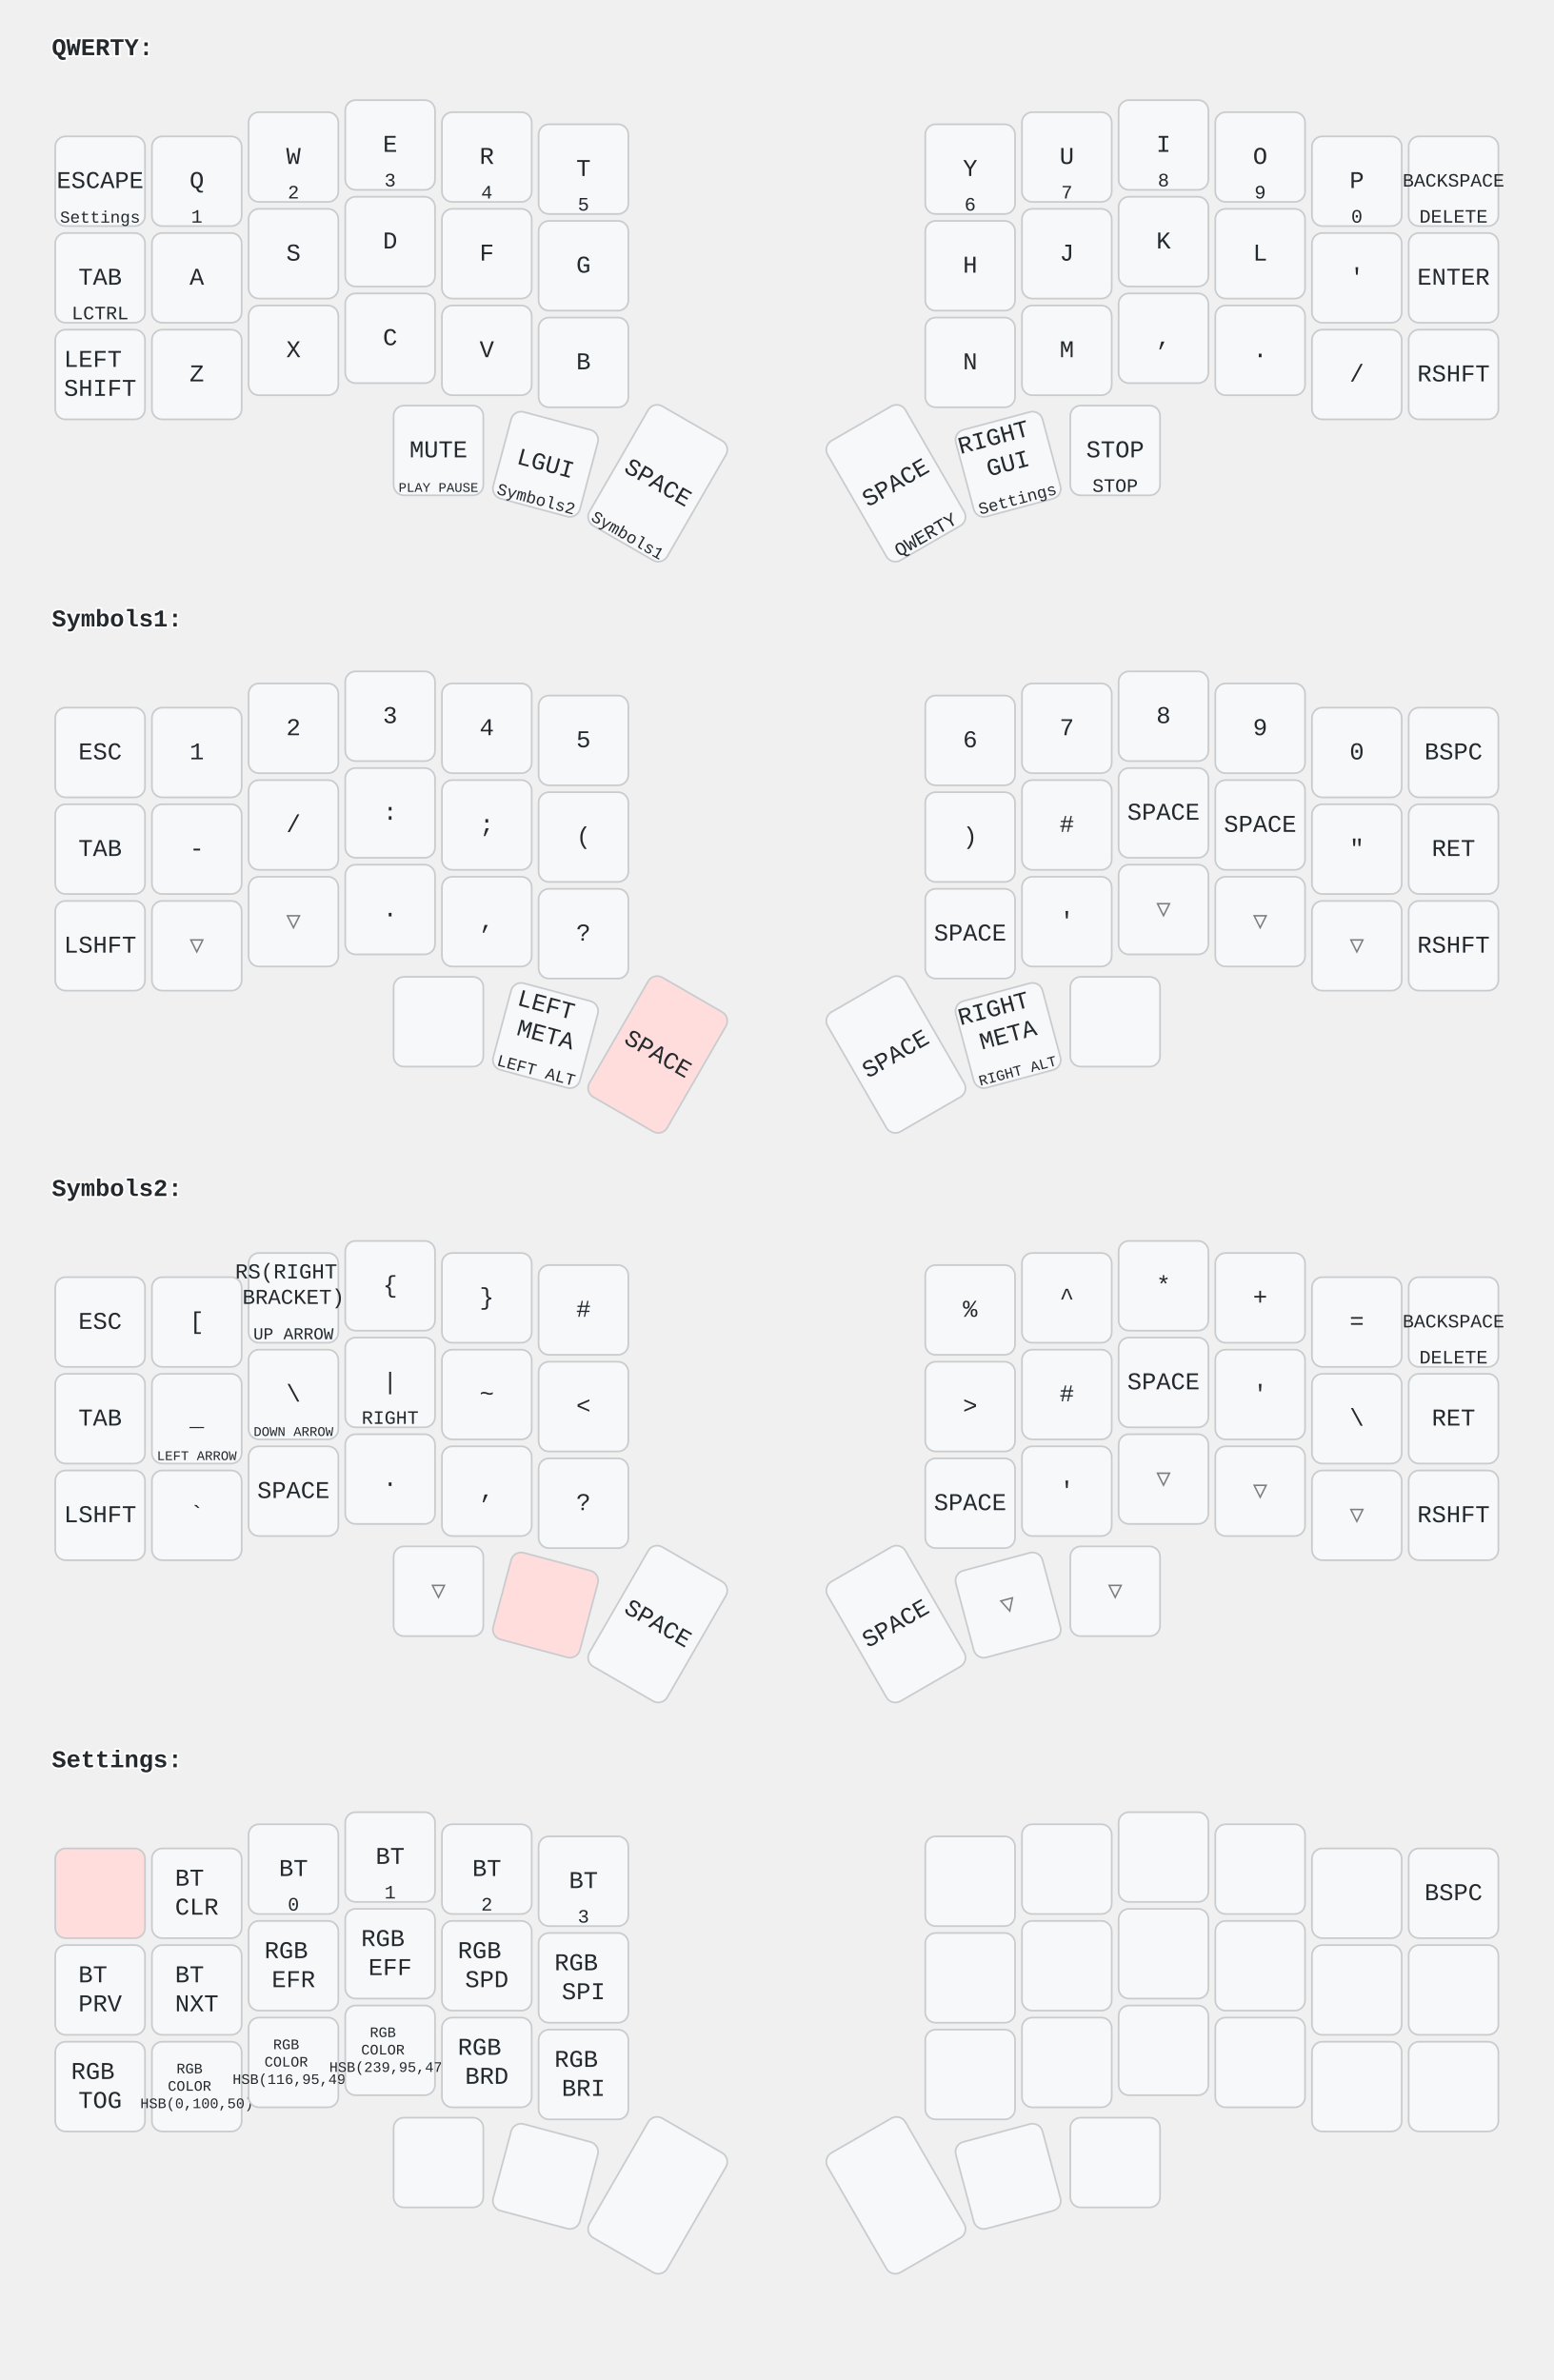
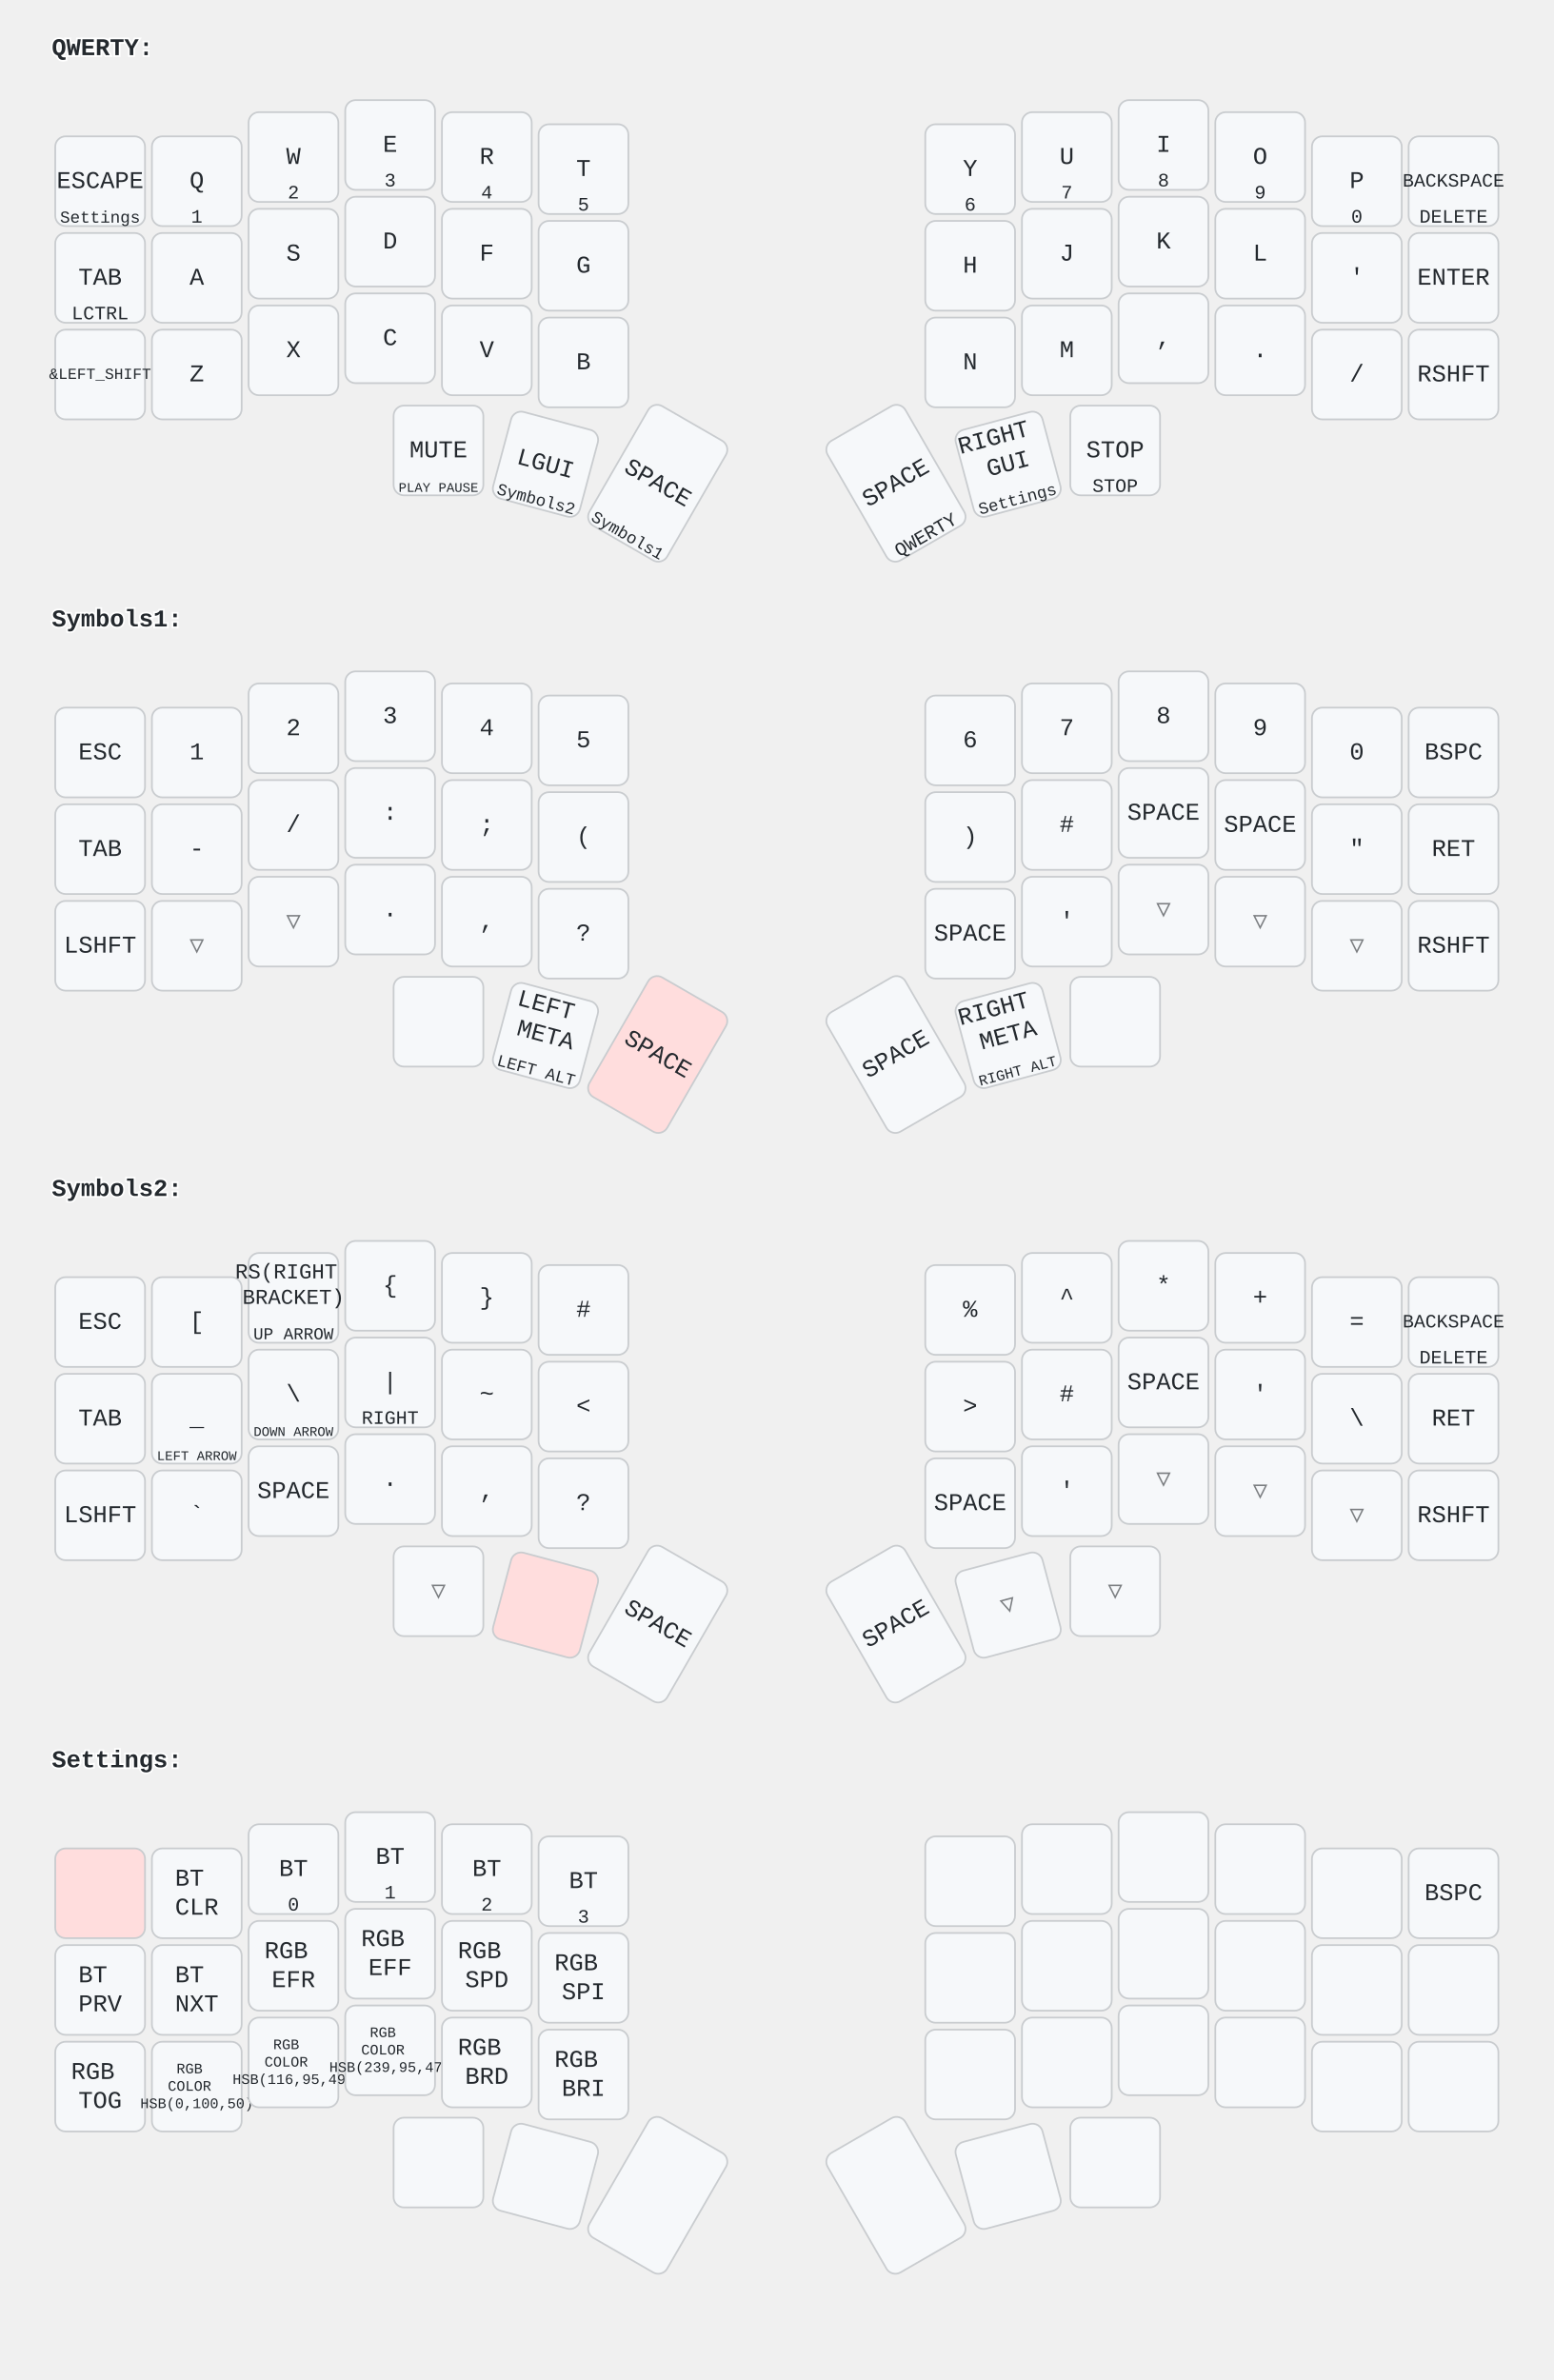
<svg xmlns="http://www.w3.org/2000/svg" width="900" height="1379" viewBox="0 0 900 1379" class="keymap">
  <style>/* inherit to force styles through use tags */
svg path {
    fill: inherit;
}

/* font and background color specifications */
svg.keymap {
    font-family: SFMono-Regular,Consolas,Liberation Mono,Menlo,monospace;
    font-size: 14px;
    font-kerning: normal;
    text-rendering: optimizeLegibility;
    fill: #24292e;
}

/* default key styling */
rect.key {
    fill: #f6f8fa;
    stroke: #c9cccf;
    stroke-width: 1;
}

/* default key side styling, only used is draw_key_sides is set */
rect.side {
    filter: brightness(90%);
}

/* color accent for combo boxes */
rect.combo, rect.combo-separate {
    fill: #cdf;
}

/* color accent for held keys */
rect.held, rect.combo.held {
    fill: #fdd;
}

/* color accent for ghost (optional) keys */
rect.ghost, rect.combo.ghost {
    stroke-dasharray: 4, 4;
    stroke-width: 2;
}

text {
    text-anchor: middle;
    dominant-baseline: middle;
}

/* styling for layer labels */
text.label {
    font-weight: bold;
    text-anchor: start;
    stroke: white;
    stroke-width: 2;
    paint-order: stroke;
}

/* styling for combo tap, and key hold/shifted label text */
text.combo, text.hold, text.shifted {
    font-size: 11px;
}

text.hold {
    text-anchor: middle;
    dominant-baseline: auto;
}

text.shifted {
    text-anchor: middle;
    dominant-baseline: hanging;
}

/* styling for hold/shifted label text in combo box */
text.combo.hold, text.combo.shifted {
    font-size: 8px;
}

/* lighter symbol for transparent keys */
text.trans {
    fill: #7b7e81;
}

/* styling for combo dendrons */
path.combo {
    stroke-width: 1;
    stroke: gray;
    fill: none;
}

/* Start Tabler Icons Cleanup */
/* cannot use height/width with glyphs */
.icon-tabler &gt; path {
    fill: inherit;
    stroke: inherit;
    stroke-width: 2;
}
/* hide tabler's default box */
.icon-tabler &gt; path[stroke="none"][fill="none"] {
    visibility: hidden;
}
/* End Tabler Icons Cleanup */
</style>
  <g transform="translate(30, 0)" class="layer-QWERTY">
    <text x="0" y="28" class="label">QWERTY:</text>
    <g transform="translate(0, 56)">
      <g transform="translate(28, 49)" class="key keypos-0">
        <rect rx="6" ry="6" x="-26" y="-26" width="52" height="52" class="key" />
        <text x="0" y="0" class="key tap">ESCAPE</text>
        <text x="0" y="24" class="key hold">
          <tspan style="font-size: 88%">Settings</tspan>
        </text>
      </g>
      <g transform="translate(84, 49)" class="key keypos-1">
        <rect rx="6" ry="6" x="-26" y="-26" width="52" height="52" class="key" />
        <text x="0" y="0" class="key tap">Q</text>
        <text x="0" y="24" class="key hold">1</text>
      </g>
      <g transform="translate(140, 35)" class="key keypos-2">
        <rect rx="6" ry="6" x="-26" y="-26" width="52" height="52" class="key" />
        <text x="0" y="0" class="key tap">W</text>
        <text x="0" y="24" class="key hold">2</text>
      </g>
      <g transform="translate(196, 28)" class="key keypos-3">
        <rect rx="6" ry="6" x="-26" y="-26" width="52" height="52" class="key" />
        <text x="0" y="0" class="key tap">E</text>
        <text x="0" y="24" class="key hold">3</text>
      </g>
      <g transform="translate(252, 35)" class="key keypos-4">
        <rect rx="6" ry="6" x="-26" y="-26" width="52" height="52" class="key" />
        <text x="0" y="0" class="key tap">R</text>
        <text x="0" y="24" class="key hold">4</text>
      </g>
      <g transform="translate(308, 42)" class="key keypos-5">
        <rect rx="6" ry="6" x="-26" y="-26" width="52" height="52" class="key" />
        <text x="0" y="0" class="key tap">T</text>
        <text x="0" y="24" class="key hold">5</text>
      </g>
      <g transform="translate(532, 42)" class="key keypos-6">
        <rect rx="6" ry="6" x="-26" y="-26" width="52" height="52" class="key" />
        <text x="0" y="0" class="key tap">Y</text>
        <text x="0" y="24" class="key hold">6</text>
      </g>
      <g transform="translate(588, 35)" class="key keypos-7">
        <rect rx="6" ry="6" x="-26" y="-26" width="52" height="52" class="key" />
        <text x="0" y="0" class="key tap">U</text>
        <text x="0" y="24" class="key hold">7</text>
      </g>
      <g transform="translate(644, 28)" class="key keypos-8">
        <rect rx="6" ry="6" x="-26" y="-26" width="52" height="52" class="key" />
        <text x="0" y="0" class="key tap">I</text>
        <text x="0" y="24" class="key hold">8</text>
      </g>
      <g transform="translate(700, 35)" class="key keypos-9">
        <rect rx="6" ry="6" x="-26" y="-26" width="52" height="52" class="key" />
        <text x="0" y="0" class="key tap">O</text>
        <text x="0" y="24" class="key hold">9</text>
      </g>
      <g transform="translate(756, 49)" class="key keypos-10">
        <rect rx="6" ry="6" x="-26" y="-26" width="52" height="52" class="key" />
        <text x="0" y="0" class="key tap">P</text>
        <text x="0" y="24" class="key hold">0</text>
      </g>
      <g transform="translate(812, 49)" class="key keypos-11">
        <rect rx="6" ry="6" x="-26" y="-26" width="52" height="52" class="key" />
        <text x="0" y="0" class="key tap">
          <tspan style="font-size: 78%">BACKSPACE</tspan>
        </text>
        <text x="0" y="24" class="key hold">DELETE</text>
      </g>
      <g transform="translate(28, 105)" class="key keypos-12">
        <rect rx="6" ry="6" x="-26" y="-26" width="52" height="52" class="key" />
        <text x="0" y="0" class="key tap">TAB</text>
        <text x="0" y="24" class="key hold">LCTRL</text>
      </g>
      <g transform="translate(84, 105)" class="key keypos-13">
        <rect rx="6" ry="6" x="-26" y="-26" width="52" height="52" class="key" />
        <text x="0" y="0" class="key tap">A</text>
      </g>
      <g transform="translate(140, 91)" class="key keypos-14">
        <rect rx="6" ry="6" x="-26" y="-26" width="52" height="52" class="key" />
        <text x="0" y="0" class="key tap">S</text>
      </g>
      <g transform="translate(196, 84)" class="key keypos-15">
        <rect rx="6" ry="6" x="-26" y="-26" width="52" height="52" class="key" />
        <text x="0" y="0" class="key tap">D</text>
      </g>
      <g transform="translate(252, 91)" class="key keypos-16">
        <rect rx="6" ry="6" x="-26" y="-26" width="52" height="52" class="key" />
        <text x="0" y="0" class="key tap">F</text>
      </g>
      <g transform="translate(308, 98)" class="key keypos-17">
        <rect rx="6" ry="6" x="-26" y="-26" width="52" height="52" class="key" />
        <text x="0" y="0" class="key tap">G</text>
      </g>
      <g transform="translate(532, 98)" class="key keypos-18">
        <rect rx="6" ry="6" x="-26" y="-26" width="52" height="52" class="key" />
        <text x="0" y="0" class="key tap">H</text>
      </g>
      <g transform="translate(588, 91)" class="key keypos-19">
        <rect rx="6" ry="6" x="-26" y="-26" width="52" height="52" class="key" />
        <text x="0" y="0" class="key tap">J</text>
      </g>
      <g transform="translate(644, 84)" class="key keypos-20">
        <rect rx="6" ry="6" x="-26" y="-26" width="52" height="52" class="key" />
        <text x="0" y="0" class="key tap">K</text>
      </g>
      <g transform="translate(700, 91)" class="key keypos-21">
        <rect rx="6" ry="6" x="-26" y="-26" width="52" height="52" class="key" />
        <text x="0" y="0" class="key tap">L</text>
      </g>
      <g transform="translate(756, 105)" class="key keypos-22">
        <rect rx="6" ry="6" x="-26" y="-26" width="52" height="52" class="key" />
        <text x="0" y="0" class="key tap">'</text>
      </g>
      <g transform="translate(812, 105)" class="key keypos-23">
        <rect rx="6" ry="6" x="-26" y="-26" width="52" height="52" class="key" />
        <text x="0" y="0" class="key tap">ENTER</text>
      </g>
      <g transform="translate(28, 161)" class="key keypos-24">
        <rect rx="6" ry="6" x="-26" y="-26" width="52" height="52" class="key" />
        <text x="0" y="0" class="key tap">
-           <tspan x="0" dy="-0.6em">LEFT</tspan>
-           <tspan x="0" dy="1.2em">SHIFT</tspan>
+           <tspan style="font-size: 64%">&amp;LEFT_SHIFT</tspan>
        </text>
      </g>
      <g transform="translate(84, 161)" class="key keypos-25">
        <rect rx="6" ry="6" x="-26" y="-26" width="52" height="52" class="key" />
        <text x="0" y="0" class="key tap">Z</text>
      </g>
      <g transform="translate(140, 147)" class="key keypos-26">
        <rect rx="6" ry="6" x="-26" y="-26" width="52" height="52" class="key" />
        <text x="0" y="0" class="key tap">X</text>
      </g>
      <g transform="translate(196, 140)" class="key keypos-27">
        <rect rx="6" ry="6" x="-26" y="-26" width="52" height="52" class="key" />
        <text x="0" y="0" class="key tap">C</text>
      </g>
      <g transform="translate(252, 147)" class="key keypos-28">
        <rect rx="6" ry="6" x="-26" y="-26" width="52" height="52" class="key" />
        <text x="0" y="0" class="key tap">V</text>
      </g>
      <g transform="translate(308, 154)" class="key keypos-29">
        <rect rx="6" ry="6" x="-26" y="-26" width="52" height="52" class="key" />
        <text x="0" y="0" class="key tap">B</text>
      </g>
      <g transform="translate(532, 154)" class="key keypos-30">
        <rect rx="6" ry="6" x="-26" y="-26" width="52" height="52" class="key" />
        <text x="0" y="0" class="key tap">N</text>
      </g>
      <g transform="translate(588, 147)" class="key keypos-31">
        <rect rx="6" ry="6" x="-26" y="-26" width="52" height="52" class="key" />
        <text x="0" y="0" class="key tap">M</text>
      </g>
      <g transform="translate(644, 140)" class="key keypos-32">
        <rect rx="6" ry="6" x="-26" y="-26" width="52" height="52" class="key" />
        <text x="0" y="0" class="key tap">,</text>
      </g>
      <g transform="translate(700, 147)" class="key keypos-33">
        <rect rx="6" ry="6" x="-26" y="-26" width="52" height="52" class="key" />
        <text x="0" y="0" class="key tap">.</text>
      </g>
      <g transform="translate(756, 161)" class="key keypos-34">
        <rect rx="6" ry="6" x="-26" y="-26" width="52" height="52" class="key" />
        <text x="0" y="0" class="key tap">/</text>
      </g>
      <g transform="translate(812, 161)" class="key keypos-35">
        <rect rx="6" ry="6" x="-26" y="-26" width="52" height="52" class="key" />
        <text x="0" y="0" class="key tap">RSHFT</text>
      </g>
      <g transform="translate(224, 205)" class="key keypos-36">
        <rect rx="6" ry="6" x="-26" y="-26" width="52" height="52" class="key" />
        <text x="0" y="0" class="key tap">MUTE</text>
        <text x="0" y="24" class="key hold">
          <tspan style="font-size: 70%">PLAY PAUSE</tspan>
        </text>
      </g>
      <g transform="translate(286, 213) rotate(15.0)" class="key keypos-37">
        <rect rx="6" ry="6" x="-26" y="-26" width="52" height="52" class="key" />
        <text x="0" y="0" class="key tap">LGUI</text>
        <text x="0" y="24" class="key hold">
          <tspan style="font-size: 88%">Symbols2</tspan>
        </text>
      </g>
      <g transform="translate(351, 224) rotate(30.0)" class="key keypos-38">
        <rect rx="6" ry="6" x="-26" y="-40" width="52" height="80" class="key" />
        <text x="0" y="0" class="key tap">SPACE</text>
        <text x="0" y="38" class="key hold">
          <tspan style="font-size: 88%">Symbols1</tspan>
        </text>
      </g>
      <g transform="translate(489, 224) rotate(-30.0)" class="key keypos-39">
        <rect rx="6" ry="6" x="-26" y="-40" width="52" height="80" class="key" />
        <text x="0" y="0" class="key tap">SPACE</text>
        <text x="0" y="38" class="key hold">QWERTY</text>
      </g>
      <g transform="translate(554, 213) rotate(-15.0)" class="key keypos-40">
        <rect rx="6" ry="6" x="-26" y="-26" width="52" height="52" class="key" />
        <text x="0" y="0" class="key tap">
          <tspan x="0" dy="-1.2em">RIGHT</tspan>
          <tspan x="0" dy="1.2em">GUI</tspan>
        </text>
        <text x="0" y="24" class="key hold">
          <tspan style="font-size: 88%">Settings</tspan>
        </text>
      </g>
      <g transform="translate(616, 205)" class="key keypos-41">
        <rect rx="6" ry="6" x="-26" y="-26" width="52" height="52" class="key" />
        <text x="0" y="0" class="key tap">STOP</text>
        <text x="0" y="24" class="key hold">STOP</text>
      </g>
    </g>
  </g>
  <g transform="translate(30, 331)" class="layer-Symbols1">
    <text x="0" y="28" class="label">Symbols1:</text>
    <g transform="translate(0, 56)">
      <g transform="translate(28, 49)" class="key keypos-0">
        <rect rx="6" ry="6" x="-26" y="-26" width="52" height="52" class="key" />
        <text x="0" y="0" class="key tap">ESC</text>
      </g>
      <g transform="translate(84, 49)" class="key keypos-1">
        <rect rx="6" ry="6" x="-26" y="-26" width="52" height="52" class="key" />
        <text x="0" y="0" class="key tap">1</text>
      </g>
      <g transform="translate(140, 35)" class="key keypos-2">
        <rect rx="6" ry="6" x="-26" y="-26" width="52" height="52" class="key" />
        <text x="0" y="0" class="key tap">2</text>
      </g>
      <g transform="translate(196, 28)" class="key keypos-3">
        <rect rx="6" ry="6" x="-26" y="-26" width="52" height="52" class="key" />
        <text x="0" y="0" class="key tap">3</text>
      </g>
      <g transform="translate(252, 35)" class="key keypos-4">
        <rect rx="6" ry="6" x="-26" y="-26" width="52" height="52" class="key" />
        <text x="0" y="0" class="key tap">4</text>
      </g>
      <g transform="translate(308, 42)" class="key keypos-5">
        <rect rx="6" ry="6" x="-26" y="-26" width="52" height="52" class="key" />
        <text x="0" y="0" class="key tap">5</text>
      </g>
      <g transform="translate(532, 42)" class="key keypos-6">
        <rect rx="6" ry="6" x="-26" y="-26" width="52" height="52" class="key" />
        <text x="0" y="0" class="key tap">6</text>
      </g>
      <g transform="translate(588, 35)" class="key keypos-7">
        <rect rx="6" ry="6" x="-26" y="-26" width="52" height="52" class="key" />
        <text x="0" y="0" class="key tap">7</text>
      </g>
      <g transform="translate(644, 28)" class="key keypos-8">
        <rect rx="6" ry="6" x="-26" y="-26" width="52" height="52" class="key" />
        <text x="0" y="0" class="key tap">8</text>
      </g>
      <g transform="translate(700, 35)" class="key keypos-9">
        <rect rx="6" ry="6" x="-26" y="-26" width="52" height="52" class="key" />
        <text x="0" y="0" class="key tap">9</text>
      </g>
      <g transform="translate(756, 49)" class="key keypos-10">
        <rect rx="6" ry="6" x="-26" y="-26" width="52" height="52" class="key" />
        <text x="0" y="0" class="key tap">0</text>
      </g>
      <g transform="translate(812, 49)" class="key keypos-11">
        <rect rx="6" ry="6" x="-26" y="-26" width="52" height="52" class="key" />
        <text x="0" y="0" class="key tap">BSPC</text>
      </g>
      <g transform="translate(28, 105)" class="key keypos-12">
        <rect rx="6" ry="6" x="-26" y="-26" width="52" height="52" class="key" />
        <text x="0" y="0" class="key tap">TAB</text>
      </g>
      <g transform="translate(84, 105)" class="key keypos-13">
        <rect rx="6" ry="6" x="-26" y="-26" width="52" height="52" class="key" />
        <text x="0" y="0" class="key tap">-</text>
      </g>
      <g transform="translate(140, 91)" class="key keypos-14">
        <rect rx="6" ry="6" x="-26" y="-26" width="52" height="52" class="key" />
        <text x="0" y="0" class="key tap">/</text>
      </g>
      <g transform="translate(196, 84)" class="key keypos-15">
        <rect rx="6" ry="6" x="-26" y="-26" width="52" height="52" class="key" />
        <text x="0" y="0" class="key tap">:</text>
      </g>
      <g transform="translate(252, 91)" class="key keypos-16">
        <rect rx="6" ry="6" x="-26" y="-26" width="52" height="52" class="key" />
        <text x="0" y="0" class="key tap">;</text>
      </g>
      <g transform="translate(308, 98)" class="key keypos-17">
        <rect rx="6" ry="6" x="-26" y="-26" width="52" height="52" class="key" />
        <text x="0" y="0" class="key tap">(</text>
      </g>
      <g transform="translate(532, 98)" class="key keypos-18">
        <rect rx="6" ry="6" x="-26" y="-26" width="52" height="52" class="key" />
        <text x="0" y="0" class="key tap">)</text>
      </g>
      <g transform="translate(588, 91)" class="key keypos-19">
        <rect rx="6" ry="6" x="-26" y="-26" width="52" height="52" class="key" />
        <text x="0" y="0" class="key tap">#</text>
      </g>
      <g transform="translate(644, 84)" class="key keypos-20">
        <rect rx="6" ry="6" x="-26" y="-26" width="52" height="52" class="key" />
        <text x="0" y="0" class="key tap">SPACE</text>
      </g>
      <g transform="translate(700, 91)" class="key keypos-21">
        <rect rx="6" ry="6" x="-26" y="-26" width="52" height="52" class="key" />
        <text x="0" y="0" class="key tap">SPACE</text>
      </g>
      <g transform="translate(756, 105)" class="key keypos-22">
        <rect rx="6" ry="6" x="-26" y="-26" width="52" height="52" class="key" />
        <text x="0" y="0" class="key tap">"</text>
      </g>
      <g transform="translate(812, 105)" class="key keypos-23">
        <rect rx="6" ry="6" x="-26" y="-26" width="52" height="52" class="key" />
        <text x="0" y="0" class="key tap">RET</text>
      </g>
      <g transform="translate(28, 161)" class="key keypos-24">
        <rect rx="6" ry="6" x="-26" y="-26" width="52" height="52" class="key" />
        <text x="0" y="0" class="key tap">LSHFT</text>
      </g>
      <g transform="translate(84, 161)" class="key trans keypos-25">
        <rect rx="6" ry="6" x="-26" y="-26" width="52" height="52" class="key trans" />
        <text x="0" y="0" class="key trans tap">▽</text>
      </g>
      <g transform="translate(140, 147)" class="key trans keypos-26">
        <rect rx="6" ry="6" x="-26" y="-26" width="52" height="52" class="key trans" />
        <text x="0" y="0" class="key trans tap">▽</text>
      </g>
      <g transform="translate(196, 140)" class="key keypos-27">
        <rect rx="6" ry="6" x="-26" y="-26" width="52" height="52" class="key" />
        <text x="0" y="0" class="key tap">.</text>
      </g>
      <g transform="translate(252, 147)" class="key keypos-28">
        <rect rx="6" ry="6" x="-26" y="-26" width="52" height="52" class="key" />
        <text x="0" y="0" class="key tap">,</text>
      </g>
      <g transform="translate(308, 154)" class="key keypos-29">
        <rect rx="6" ry="6" x="-26" y="-26" width="52" height="52" class="key" />
        <text x="0" y="0" class="key tap">?</text>
      </g>
      <g transform="translate(532, 154)" class="key keypos-30">
        <rect rx="6" ry="6" x="-26" y="-26" width="52" height="52" class="key" />
        <text x="0" y="0" class="key tap">SPACE</text>
      </g>
      <g transform="translate(588, 147)" class="key keypos-31">
        <rect rx="6" ry="6" x="-26" y="-26" width="52" height="52" class="key" />
        <text x="0" y="0" class="key tap">'</text>
      </g>
      <g transform="translate(644, 140)" class="key trans keypos-32">
        <rect rx="6" ry="6" x="-26" y="-26" width="52" height="52" class="key trans" />
        <text x="0" y="0" class="key trans tap">▽</text>
      </g>
      <g transform="translate(700, 147)" class="key trans keypos-33">
        <rect rx="6" ry="6" x="-26" y="-26" width="52" height="52" class="key trans" />
        <text x="0" y="0" class="key trans tap">▽</text>
      </g>
      <g transform="translate(756, 161)" class="key trans keypos-34">
        <rect rx="6" ry="6" x="-26" y="-26" width="52" height="52" class="key trans" />
        <text x="0" y="0" class="key trans tap">▽</text>
      </g>
      <g transform="translate(812, 161)" class="key keypos-35">
        <rect rx="6" ry="6" x="-26" y="-26" width="52" height="52" class="key" />
        <text x="0" y="0" class="key tap">RSHFT</text>
      </g>
      <g transform="translate(224, 205)" class="key keypos-36">
        <rect rx="6" ry="6" x="-26" y="-26" width="52" height="52" class="key" />
      </g>
      <g transform="translate(286, 213) rotate(15.0)" class="key keypos-37">
        <rect rx="6" ry="6" x="-26" y="-26" width="52" height="52" class="key" />
        <text x="0" y="0" class="key tap">
          <tspan x="0" dy="-1.2em">LEFT</tspan>
          <tspan x="0" dy="1.2em">META</tspan>
        </text>
        <text x="0" y="24" class="key hold">
          <tspan style="font-size: 88%">LEFT ALT</tspan>
        </text>
      </g>
      <g transform="translate(351, 224) rotate(30.0)" class="key held keypos-38">
        <rect rx="6" ry="6" x="-26" y="-40" width="52" height="80" class="key held" />
        <text x="0" y="0" class="key held tap">SPACE</text>
      </g>
      <g transform="translate(489, 224) rotate(-30.0)" class="key keypos-39">
        <rect rx="6" ry="6" x="-26" y="-40" width="52" height="80" class="key" />
        <text x="0" y="0" class="key tap">SPACE</text>
      </g>
      <g transform="translate(554, 213) rotate(-15.0)" class="key keypos-40">
        <rect rx="6" ry="6" x="-26" y="-26" width="52" height="52" class="key" />
        <text x="0" y="0" class="key tap">
          <tspan x="0" dy="-1.2em">RIGHT</tspan>
          <tspan x="0" dy="1.2em">META</tspan>
        </text>
        <text x="0" y="24" class="key hold">
          <tspan style="font-size: 78%">RIGHT ALT</tspan>
        </text>
      </g>
      <g transform="translate(616, 205)" class="key keypos-41">
        <rect rx="6" ry="6" x="-26" y="-26" width="52" height="52" class="key" />
      </g>
    </g>
  </g>
  <g transform="translate(30, 661)" class="layer-Symbols2">
    <text x="0" y="28" class="label">Symbols2:</text>
    <g transform="translate(0, 56)">
      <g transform="translate(28, 49)" class="key keypos-0">
        <rect rx="6" ry="6" x="-26" y="-26" width="52" height="52" class="key" />
        <text x="0" y="0" class="key tap">ESC</text>
      </g>
      <g transform="translate(84, 49)" class="key keypos-1">
        <rect rx="6" ry="6" x="-26" y="-26" width="52" height="52" class="key" />
        <text x="0" y="0" class="key tap">[</text>
      </g>
      <g transform="translate(140, 35)" class="key keypos-2">
        <rect rx="6" ry="6" x="-26" y="-26" width="52" height="52" class="key" />
        <text x="0" y="0" class="key tap">
          <tspan x="0" dy="-1.2em" style="font-size: 88%">RS(RIGHT</tspan>
          <tspan x="0" dy="1.2em" style="font-size: 88%">BRACKET)</tspan>
        </text>
        <text x="0" y="24" class="key hold">
          <tspan style="font-size: 88%">UP ARROW</tspan>
        </text>
      </g>
      <g transform="translate(196, 28)" class="key keypos-3">
        <rect rx="6" ry="6" x="-26" y="-26" width="52" height="52" class="key" />
        <text x="0" y="0" class="key tap">{</text>
      </g>
      <g transform="translate(252, 35)" class="key keypos-4">
        <rect rx="6" ry="6" x="-26" y="-26" width="52" height="52" class="key" />
        <text x="0" y="0" class="key tap">}</text>
      </g>
      <g transform="translate(308, 42)" class="key keypos-5">
        <rect rx="6" ry="6" x="-26" y="-26" width="52" height="52" class="key" />
        <text x="0" y="0" class="key tap">#</text>
      </g>
      <g transform="translate(532, 42)" class="key keypos-6">
        <rect rx="6" ry="6" x="-26" y="-26" width="52" height="52" class="key" />
        <text x="0" y="0" class="key tap">%</text>
      </g>
      <g transform="translate(588, 35)" class="key keypos-7">
        <rect rx="6" ry="6" x="-26" y="-26" width="52" height="52" class="key" />
        <text x="0" y="0" class="key tap">^</text>
      </g>
      <g transform="translate(644, 28)" class="key keypos-8">
        <rect rx="6" ry="6" x="-26" y="-26" width="52" height="52" class="key" />
        <text x="0" y="0" class="key tap">*</text>
      </g>
      <g transform="translate(700, 35)" class="key keypos-9">
        <rect rx="6" ry="6" x="-26" y="-26" width="52" height="52" class="key" />
        <text x="0" y="0" class="key tap">+</text>
      </g>
      <g transform="translate(756, 49)" class="key keypos-10">
        <rect rx="6" ry="6" x="-26" y="-26" width="52" height="52" class="key" />
        <text x="0" y="0" class="key tap">=</text>
      </g>
      <g transform="translate(812, 49)" class="key keypos-11">
        <rect rx="6" ry="6" x="-26" y="-26" width="52" height="52" class="key" />
        <text x="0" y="0" class="key tap">
          <tspan style="font-size: 78%">BACKSPACE</tspan>
        </text>
        <text x="0" y="24" class="key hold">DELETE</text>
      </g>
      <g transform="translate(28, 105)" class="key keypos-12">
        <rect rx="6" ry="6" x="-26" y="-26" width="52" height="52" class="key" />
        <text x="0" y="0" class="key tap">TAB</text>
      </g>
      <g transform="translate(84, 105)" class="key keypos-13">
        <rect rx="6" ry="6" x="-26" y="-26" width="52" height="52" class="key" />
        <text x="0" y="0" class="key tap">_</text>
        <text x="0" y="24" class="key hold">
          <tspan style="font-size: 70%">LEFT ARROW</tspan>
        </text>
      </g>
      <g transform="translate(140, 91)" class="key keypos-14">
        <rect rx="6" ry="6" x="-26" y="-26" width="52" height="52" class="key" />
        <text x="0" y="0" class="key tap">\</text>
        <text x="0" y="24" class="key hold">
          <tspan style="font-size: 70%">DOWN ARROW</tspan>
        </text>
      </g>
      <g transform="translate(196, 84)" class="key keypos-15">
        <rect rx="6" ry="6" x="-26" y="-26" width="52" height="52" class="key" />
        <text x="0" y="0" class="key tap">|</text>
        <text x="0" y="24" class="key hold">RIGHT</text>
      </g>
      <g transform="translate(252, 91)" class="key keypos-16">
        <rect rx="6" ry="6" x="-26" y="-26" width="52" height="52" class="key" />
        <text x="0" y="0" class="key tap">~</text>
      </g>
      <g transform="translate(308, 98)" class="key keypos-17">
        <rect rx="6" ry="6" x="-26" y="-26" width="52" height="52" class="key" />
        <text x="0" y="0" class="key tap">&lt;</text>
      </g>
      <g transform="translate(532, 98)" class="key keypos-18">
        <rect rx="6" ry="6" x="-26" y="-26" width="52" height="52" class="key" />
        <text x="0" y="0" class="key tap">&gt;</text>
      </g>
      <g transform="translate(588, 91)" class="key keypos-19">
        <rect rx="6" ry="6" x="-26" y="-26" width="52" height="52" class="key" />
        <text x="0" y="0" class="key tap">#</text>
      </g>
      <g transform="translate(644, 84)" class="key keypos-20">
        <rect rx="6" ry="6" x="-26" y="-26" width="52" height="52" class="key" />
        <text x="0" y="0" class="key tap">SPACE</text>
      </g>
      <g transform="translate(700, 91)" class="key keypos-21">
        <rect rx="6" ry="6" x="-26" y="-26" width="52" height="52" class="key" />
        <text x="0" y="0" class="key tap">'</text>
      </g>
      <g transform="translate(756, 105)" class="key keypos-22">
        <rect rx="6" ry="6" x="-26" y="-26" width="52" height="52" class="key" />
        <text x="0" y="0" class="key tap">\</text>
      </g>
      <g transform="translate(812, 105)" class="key keypos-23">
        <rect rx="6" ry="6" x="-26" y="-26" width="52" height="52" class="key" />
        <text x="0" y="0" class="key tap">RET</text>
      </g>
      <g transform="translate(28, 161)" class="key keypos-24">
        <rect rx="6" ry="6" x="-26" y="-26" width="52" height="52" class="key" />
        <text x="0" y="0" class="key tap">LSHFT</text>
      </g>
      <g transform="translate(84, 161)" class="key keypos-25">
        <rect rx="6" ry="6" x="-26" y="-26" width="52" height="52" class="key" />
        <text x="0" y="0" class="key tap">`</text>
      </g>
      <g transform="translate(140, 147)" class="key keypos-26">
        <rect rx="6" ry="6" x="-26" y="-26" width="52" height="52" class="key" />
        <text x="0" y="0" class="key tap">SPACE</text>
      </g>
      <g transform="translate(196, 140)" class="key keypos-27">
        <rect rx="6" ry="6" x="-26" y="-26" width="52" height="52" class="key" />
        <text x="0" y="0" class="key tap">.</text>
      </g>
      <g transform="translate(252, 147)" class="key keypos-28">
        <rect rx="6" ry="6" x="-26" y="-26" width="52" height="52" class="key" />
        <text x="0" y="0" class="key tap">,</text>
      </g>
      <g transform="translate(308, 154)" class="key keypos-29">
        <rect rx="6" ry="6" x="-26" y="-26" width="52" height="52" class="key" />
        <text x="0" y="0" class="key tap">?</text>
      </g>
      <g transform="translate(532, 154)" class="key keypos-30">
        <rect rx="6" ry="6" x="-26" y="-26" width="52" height="52" class="key" />
        <text x="0" y="0" class="key tap">SPACE</text>
      </g>
      <g transform="translate(588, 147)" class="key keypos-31">
        <rect rx="6" ry="6" x="-26" y="-26" width="52" height="52" class="key" />
        <text x="0" y="0" class="key tap">'</text>
      </g>
      <g transform="translate(644, 140)" class="key trans keypos-32">
        <rect rx="6" ry="6" x="-26" y="-26" width="52" height="52" class="key trans" />
        <text x="0" y="0" class="key trans tap">▽</text>
      </g>
      <g transform="translate(700, 147)" class="key trans keypos-33">
        <rect rx="6" ry="6" x="-26" y="-26" width="52" height="52" class="key trans" />
        <text x="0" y="0" class="key trans tap">▽</text>
      </g>
      <g transform="translate(756, 161)" class="key trans keypos-34">
        <rect rx="6" ry="6" x="-26" y="-26" width="52" height="52" class="key trans" />
        <text x="0" y="0" class="key trans tap">▽</text>
      </g>
      <g transform="translate(812, 161)" class="key keypos-35">
        <rect rx="6" ry="6" x="-26" y="-26" width="52" height="52" class="key" />
        <text x="0" y="0" class="key tap">RSHFT</text>
      </g>
      <g transform="translate(224, 205)" class="key trans keypos-36">
        <rect rx="6" ry="6" x="-26" y="-26" width="52" height="52" class="key trans" />
        <text x="0" y="0" class="key trans tap">▽</text>
      </g>
      <g transform="translate(286, 213) rotate(15.0)" class="key held keypos-37">
        <rect rx="6" ry="6" x="-26" y="-26" width="52" height="52" class="key held" />
      </g>
      <g transform="translate(351, 224) rotate(30.0)" class="key keypos-38">
        <rect rx="6" ry="6" x="-26" y="-40" width="52" height="80" class="key" />
        <text x="0" y="0" class="key tap">SPACE</text>
      </g>
      <g transform="translate(489, 224) rotate(-30.0)" class="key keypos-39">
        <rect rx="6" ry="6" x="-26" y="-40" width="52" height="80" class="key" />
        <text x="0" y="0" class="key tap">SPACE</text>
      </g>
      <g transform="translate(554, 213) rotate(-15.0)" class="key trans keypos-40">
        <rect rx="6" ry="6" x="-26" y="-26" width="52" height="52" class="key trans" />
        <text x="0" y="0" class="key trans tap">▽</text>
      </g>
      <g transform="translate(616, 205)" class="key trans keypos-41">
        <rect rx="6" ry="6" x="-26" y="-26" width="52" height="52" class="key trans" />
        <text x="0" y="0" class="key trans tap">▽</text>
      </g>
    </g>
  </g>
  <g transform="translate(30, 992)" class="layer-Settings">
    <text x="0" y="28" class="label">Settings:</text>
    <g transform="translate(0, 56)">
      <g transform="translate(28, 49)" class="key held keypos-0">
        <rect rx="6" ry="6" x="-26" y="-26" width="52" height="52" class="key held" />
      </g>
      <g transform="translate(84, 49)" class="key keypos-1">
        <rect rx="6" ry="6" x="-26" y="-26" width="52" height="52" class="key" />
        <text x="0" y="0" class="key tap">
          <tspan x="0" dy="-0.6em">BT</tspan>
          <tspan x="0" dy="1.2em">CLR</tspan>
        </text>
      </g>
      <g transform="translate(140, 35)" class="key keypos-2">
        <rect rx="6" ry="6" x="-26" y="-26" width="52" height="52" class="key" />
        <text x="0" y="0" class="key tap">BT</text>
        <text x="0" y="24" class="key hold">0</text>
      </g>
      <g transform="translate(196, 28)" class="key keypos-3">
        <rect rx="6" ry="6" x="-26" y="-26" width="52" height="52" class="key" />
        <text x="0" y="0" class="key tap">BT</text>
        <text x="0" y="24" class="key hold">1</text>
      </g>
      <g transform="translate(252, 35)" class="key keypos-4">
        <rect rx="6" ry="6" x="-26" y="-26" width="52" height="52" class="key" />
        <text x="0" y="0" class="key tap">BT</text>
        <text x="0" y="24" class="key hold">2</text>
      </g>
      <g transform="translate(308, 42)" class="key keypos-5">
        <rect rx="6" ry="6" x="-26" y="-26" width="52" height="52" class="key" />
        <text x="0" y="0" class="key tap">BT</text>
        <text x="0" y="24" class="key hold">3</text>
      </g>
      <g transform="translate(532, 42)" class="key keypos-6">
        <rect rx="6" ry="6" x="-26" y="-26" width="52" height="52" class="key" />
      </g>
      <g transform="translate(588, 35)" class="key keypos-7">
        <rect rx="6" ry="6" x="-26" y="-26" width="52" height="52" class="key" />
      </g>
      <g transform="translate(644, 28)" class="key keypos-8">
        <rect rx="6" ry="6" x="-26" y="-26" width="52" height="52" class="key" />
      </g>
      <g transform="translate(700, 35)" class="key keypos-9">
        <rect rx="6" ry="6" x="-26" y="-26" width="52" height="52" class="key" />
      </g>
      <g transform="translate(756, 49)" class="key keypos-10">
        <rect rx="6" ry="6" x="-26" y="-26" width="52" height="52" class="key" />
      </g>
      <g transform="translate(812, 49)" class="key keypos-11">
        <rect rx="6" ry="6" x="-26" y="-26" width="52" height="52" class="key" />
        <text x="0" y="0" class="key tap">BSPC</text>
      </g>
      <g transform="translate(28, 105)" class="key keypos-12">
        <rect rx="6" ry="6" x="-26" y="-26" width="52" height="52" class="key" />
        <text x="0" y="0" class="key tap">
          <tspan x="0" dy="-0.6em">BT</tspan>
          <tspan x="0" dy="1.2em">PRV</tspan>
        </text>
      </g>
      <g transform="translate(84, 105)" class="key keypos-13">
        <rect rx="6" ry="6" x="-26" y="-26" width="52" height="52" class="key" />
        <text x="0" y="0" class="key tap">
          <tspan x="0" dy="-0.6em">BT</tspan>
          <tspan x="0" dy="1.2em">NXT</tspan>
        </text>
      </g>
      <g transform="translate(140, 91)" class="key keypos-14">
        <rect rx="6" ry="6" x="-26" y="-26" width="52" height="52" class="key" />
        <text x="0" y="0" class="key tap">
          <tspan x="0" dy="-0.6em">RGB</tspan>
          <tspan x="0" dy="1.2em">EFR</tspan>
        </text>
      </g>
      <g transform="translate(196, 84)" class="key keypos-15">
        <rect rx="6" ry="6" x="-26" y="-26" width="52" height="52" class="key" />
        <text x="0" y="0" class="key tap">
          <tspan x="0" dy="-0.6em">RGB</tspan>
          <tspan x="0" dy="1.2em">EFF</tspan>
        </text>
      </g>
      <g transform="translate(252, 91)" class="key keypos-16">
        <rect rx="6" ry="6" x="-26" y="-26" width="52" height="52" class="key" />
        <text x="0" y="0" class="key tap">
          <tspan x="0" dy="-0.6em">RGB</tspan>
          <tspan x="0" dy="1.2em">SPD</tspan>
        </text>
      </g>
      <g transform="translate(308, 98)" class="key keypos-17">
        <rect rx="6" ry="6" x="-26" y="-26" width="52" height="52" class="key" />
        <text x="0" y="0" class="key tap">
          <tspan x="0" dy="-0.6em">RGB</tspan>
          <tspan x="0" dy="1.2em">SPI</tspan>
        </text>
      </g>
      <g transform="translate(532, 98)" class="key keypos-18">
        <rect rx="6" ry="6" x="-26" y="-26" width="52" height="52" class="key" />
      </g>
      <g transform="translate(588, 91)" class="key keypos-19">
        <rect rx="6" ry="6" x="-26" y="-26" width="52" height="52" class="key" />
      </g>
      <g transform="translate(644, 84)" class="key keypos-20">
        <rect rx="6" ry="6" x="-26" y="-26" width="52" height="52" class="key" />
      </g>
      <g transform="translate(700, 91)" class="key keypos-21">
        <rect rx="6" ry="6" x="-26" y="-26" width="52" height="52" class="key" />
      </g>
      <g transform="translate(756, 105)" class="key keypos-22">
        <rect rx="6" ry="6" x="-26" y="-26" width="52" height="52" class="key" />
      </g>
      <g transform="translate(812, 105)" class="key keypos-23">
        <rect rx="6" ry="6" x="-26" y="-26" width="52" height="52" class="key" />
      </g>
      <g transform="translate(28, 161)" class="key keypos-24">
        <rect rx="6" ry="6" x="-26" y="-26" width="52" height="52" class="key" />
        <text x="0" y="0" class="key tap">
          <tspan x="0" dy="-0.6em">RGB</tspan>
          <tspan x="0" dy="1.2em">TOG</tspan>
        </text>
      </g>
      <g transform="translate(84, 161)" class="key keypos-25">
        <rect rx="6" ry="6" x="-26" y="-26" width="52" height="52" class="key" />
        <text x="0" y="0" class="key tap">
          <tspan x="0" dy="-1.2em" style="font-size: 60%">RGB</tspan>
          <tspan x="0" dy="1.2em" style="font-size: 60%">COLOR</tspan>
          <tspan x="0" dy="1.2em" style="font-size: 60%">HSB(0,100,50)</tspan>
        </text>
      </g>
      <g transform="translate(140, 147)" class="key keypos-26">
        <rect rx="6" ry="6" x="-26" y="-26" width="52" height="52" class="key" />
        <text x="0" y="0" class="key tap">
          <tspan x="0" dy="-1.2em" style="font-size: 60%">RGB</tspan>
          <tspan x="0" dy="1.2em" style="font-size: 60%">COLOR</tspan>
          <tspan x="0" dy="1.2em" style="font-size: 60%">HSB(116,95,49)</tspan>
        </text>
      </g>
      <g transform="translate(196, 140)" class="key keypos-27">
        <rect rx="6" ry="6" x="-26" y="-26" width="52" height="52" class="key" />
        <text x="0" y="0" class="key tap">
          <tspan x="0" dy="-1.2em" style="font-size: 60%">RGB</tspan>
          <tspan x="0" dy="1.2em" style="font-size: 60%">COLOR</tspan>
          <tspan x="0" dy="1.2em" style="font-size: 60%">HSB(239,95,47)</tspan>
        </text>
      </g>
      <g transform="translate(252, 147)" class="key keypos-28">
        <rect rx="6" ry="6" x="-26" y="-26" width="52" height="52" class="key" />
        <text x="0" y="0" class="key tap">
          <tspan x="0" dy="-0.6em">RGB</tspan>
          <tspan x="0" dy="1.2em">BRD</tspan>
        </text>
      </g>
      <g transform="translate(308, 154)" class="key keypos-29">
        <rect rx="6" ry="6" x="-26" y="-26" width="52" height="52" class="key" />
        <text x="0" y="0" class="key tap">
          <tspan x="0" dy="-0.6em">RGB</tspan>
          <tspan x="0" dy="1.2em">BRI</tspan>
        </text>
      </g>
      <g transform="translate(532, 154)" class="key keypos-30">
        <rect rx="6" ry="6" x="-26" y="-26" width="52" height="52" class="key" />
      </g>
      <g transform="translate(588, 147)" class="key keypos-31">
        <rect rx="6" ry="6" x="-26" y="-26" width="52" height="52" class="key" />
      </g>
      <g transform="translate(644, 140)" class="key keypos-32">
        <rect rx="6" ry="6" x="-26" y="-26" width="52" height="52" class="key" />
      </g>
      <g transform="translate(700, 147)" class="key keypos-33">
        <rect rx="6" ry="6" x="-26" y="-26" width="52" height="52" class="key" />
      </g>
      <g transform="translate(756, 161)" class="key keypos-34">
        <rect rx="6" ry="6" x="-26" y="-26" width="52" height="52" class="key" />
      </g>
      <g transform="translate(812, 161)" class="key keypos-35">
        <rect rx="6" ry="6" x="-26" y="-26" width="52" height="52" class="key" />
      </g>
      <g transform="translate(224, 205)" class="key keypos-36">
        <rect rx="6" ry="6" x="-26" y="-26" width="52" height="52" class="key" />
      </g>
      <g transform="translate(286, 213) rotate(15.0)" class="key keypos-37">
        <rect rx="6" ry="6" x="-26" y="-26" width="52" height="52" class="key" />
      </g>
      <g transform="translate(351, 224) rotate(30.0)" class="key keypos-38">
        <rect rx="6" ry="6" x="-26" y="-40" width="52" height="80" class="key" />
      </g>
      <g transform="translate(489, 224) rotate(-30.0)" class="key keypos-39">
        <rect rx="6" ry="6" x="-26" y="-40" width="52" height="80" class="key" />
      </g>
      <g transform="translate(554, 213) rotate(-15.0)" class="key keypos-40">
        <rect rx="6" ry="6" x="-26" y="-26" width="52" height="52" class="key" />
      </g>
      <g transform="translate(616, 205)" class="key keypos-41">
        <rect rx="6" ry="6" x="-26" y="-26" width="52" height="52" class="key" />
      </g>
    </g>
  </g>
</svg>
